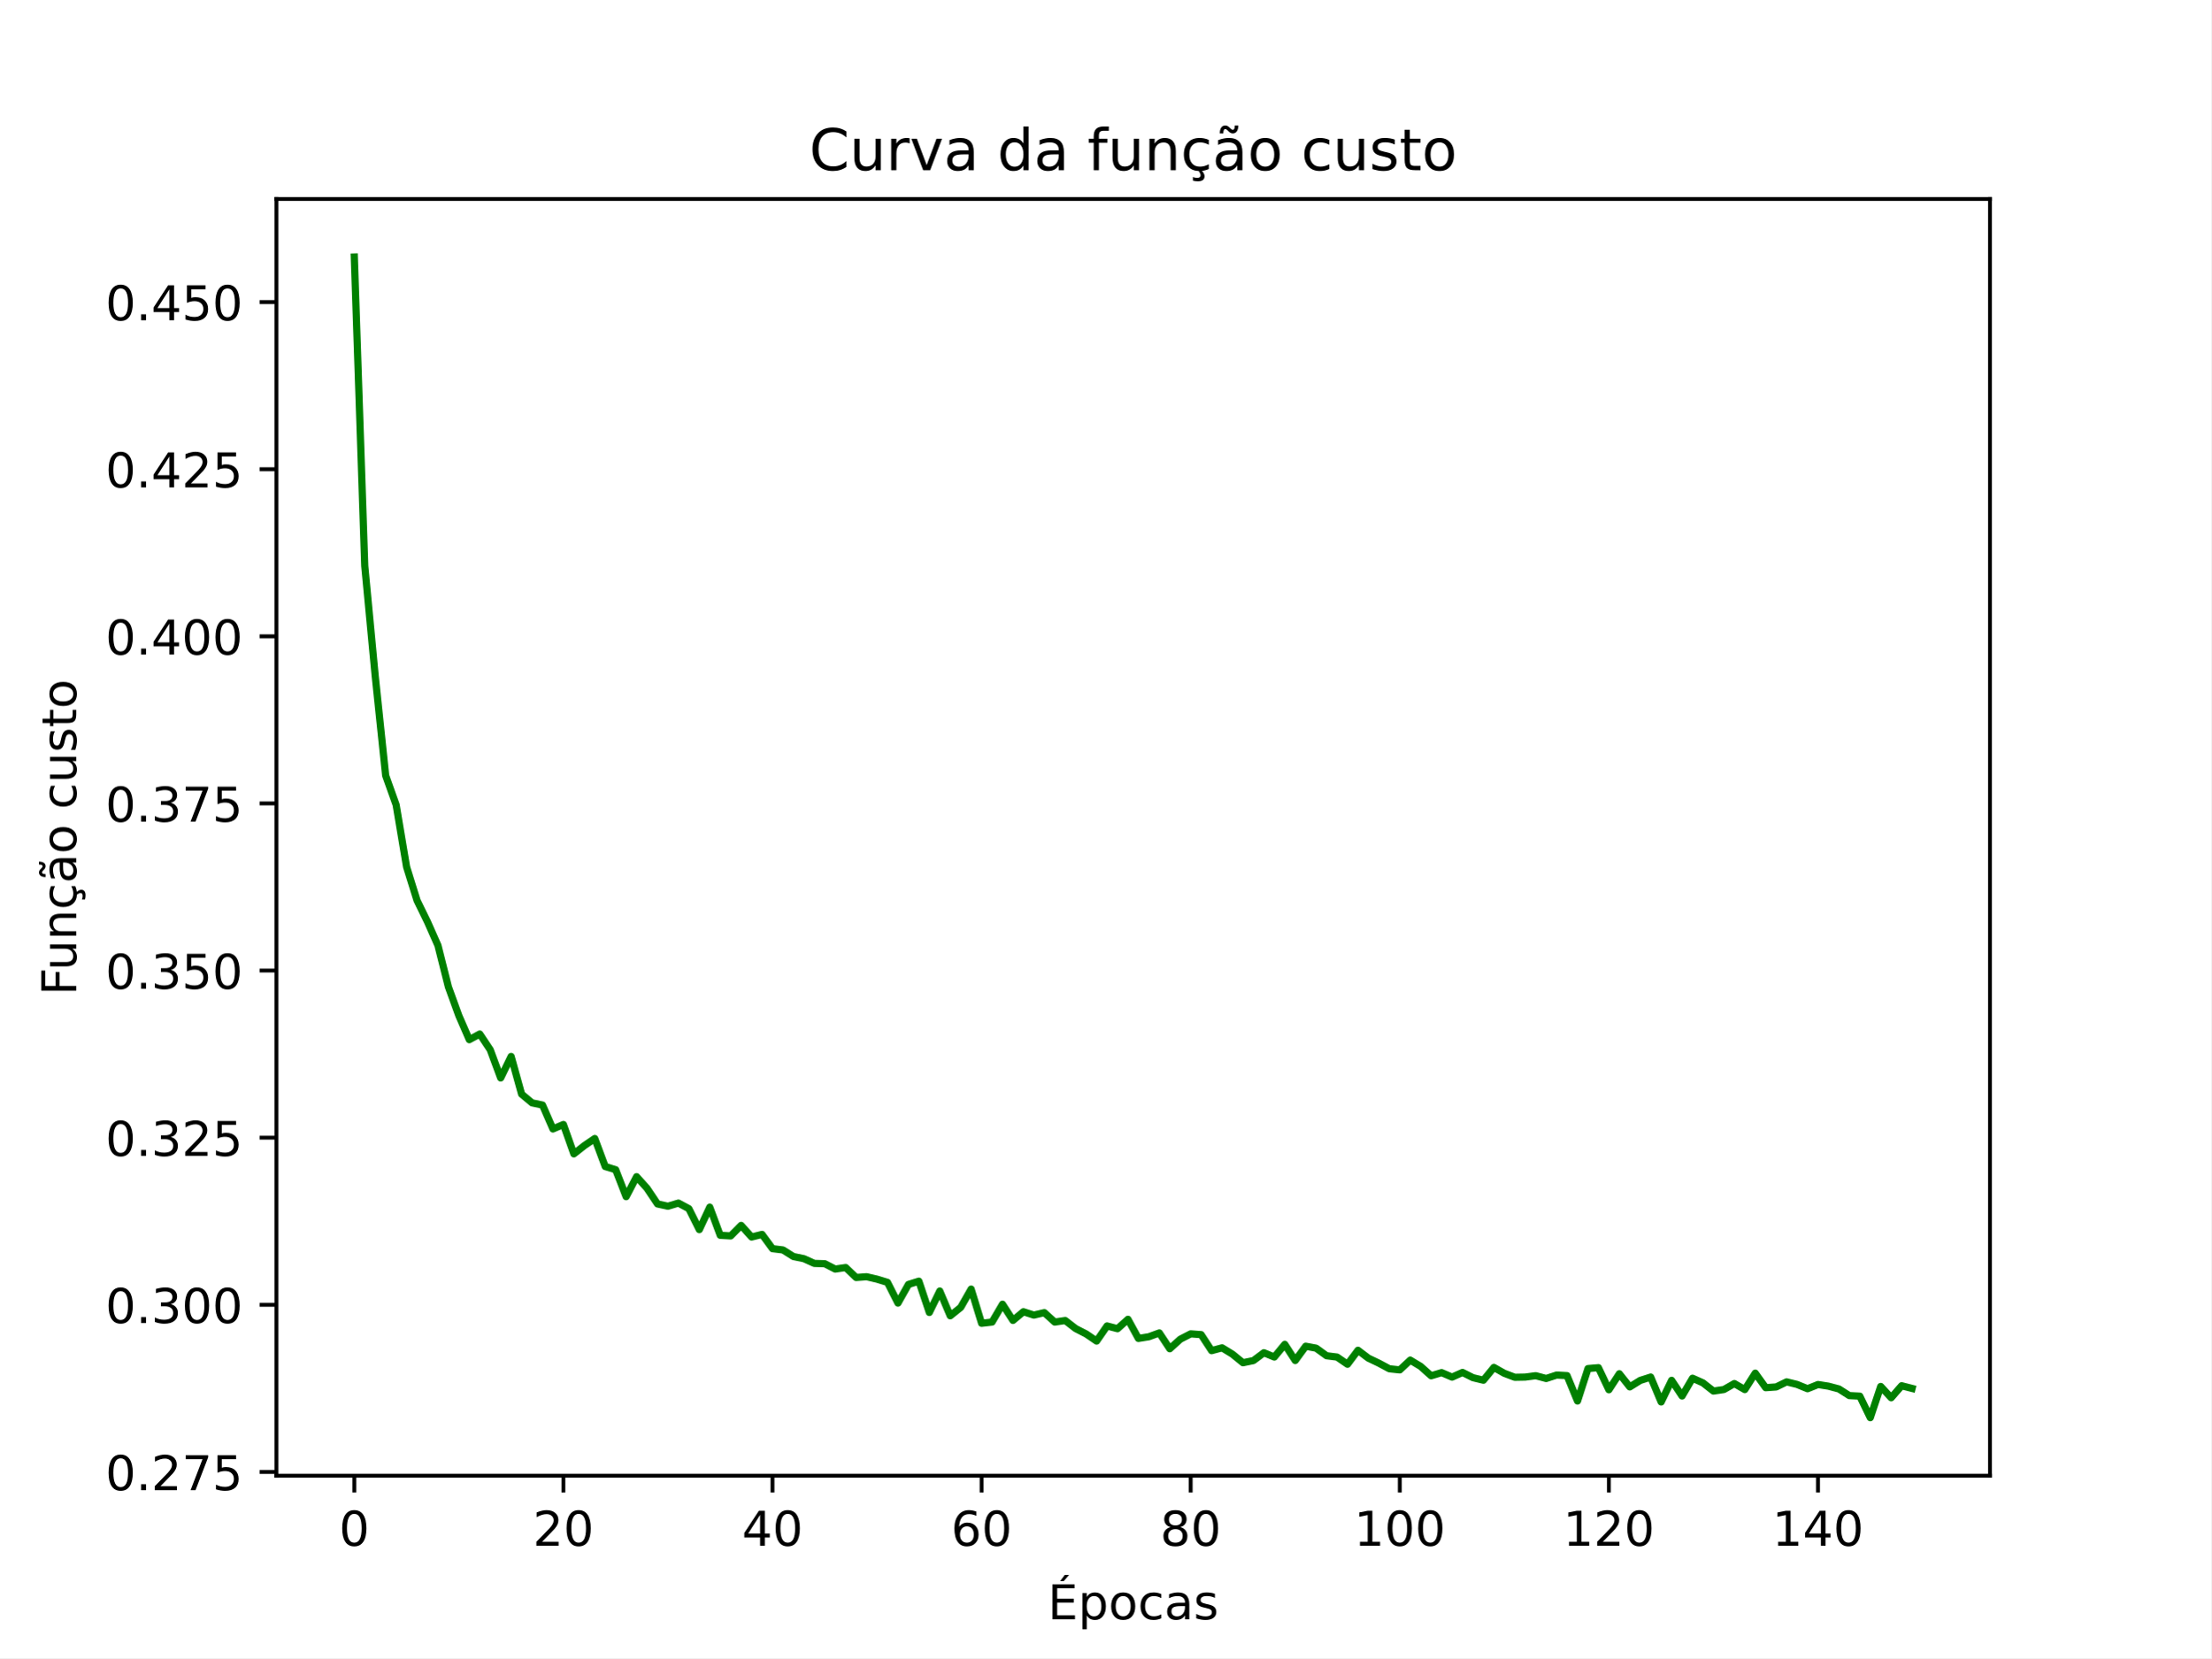
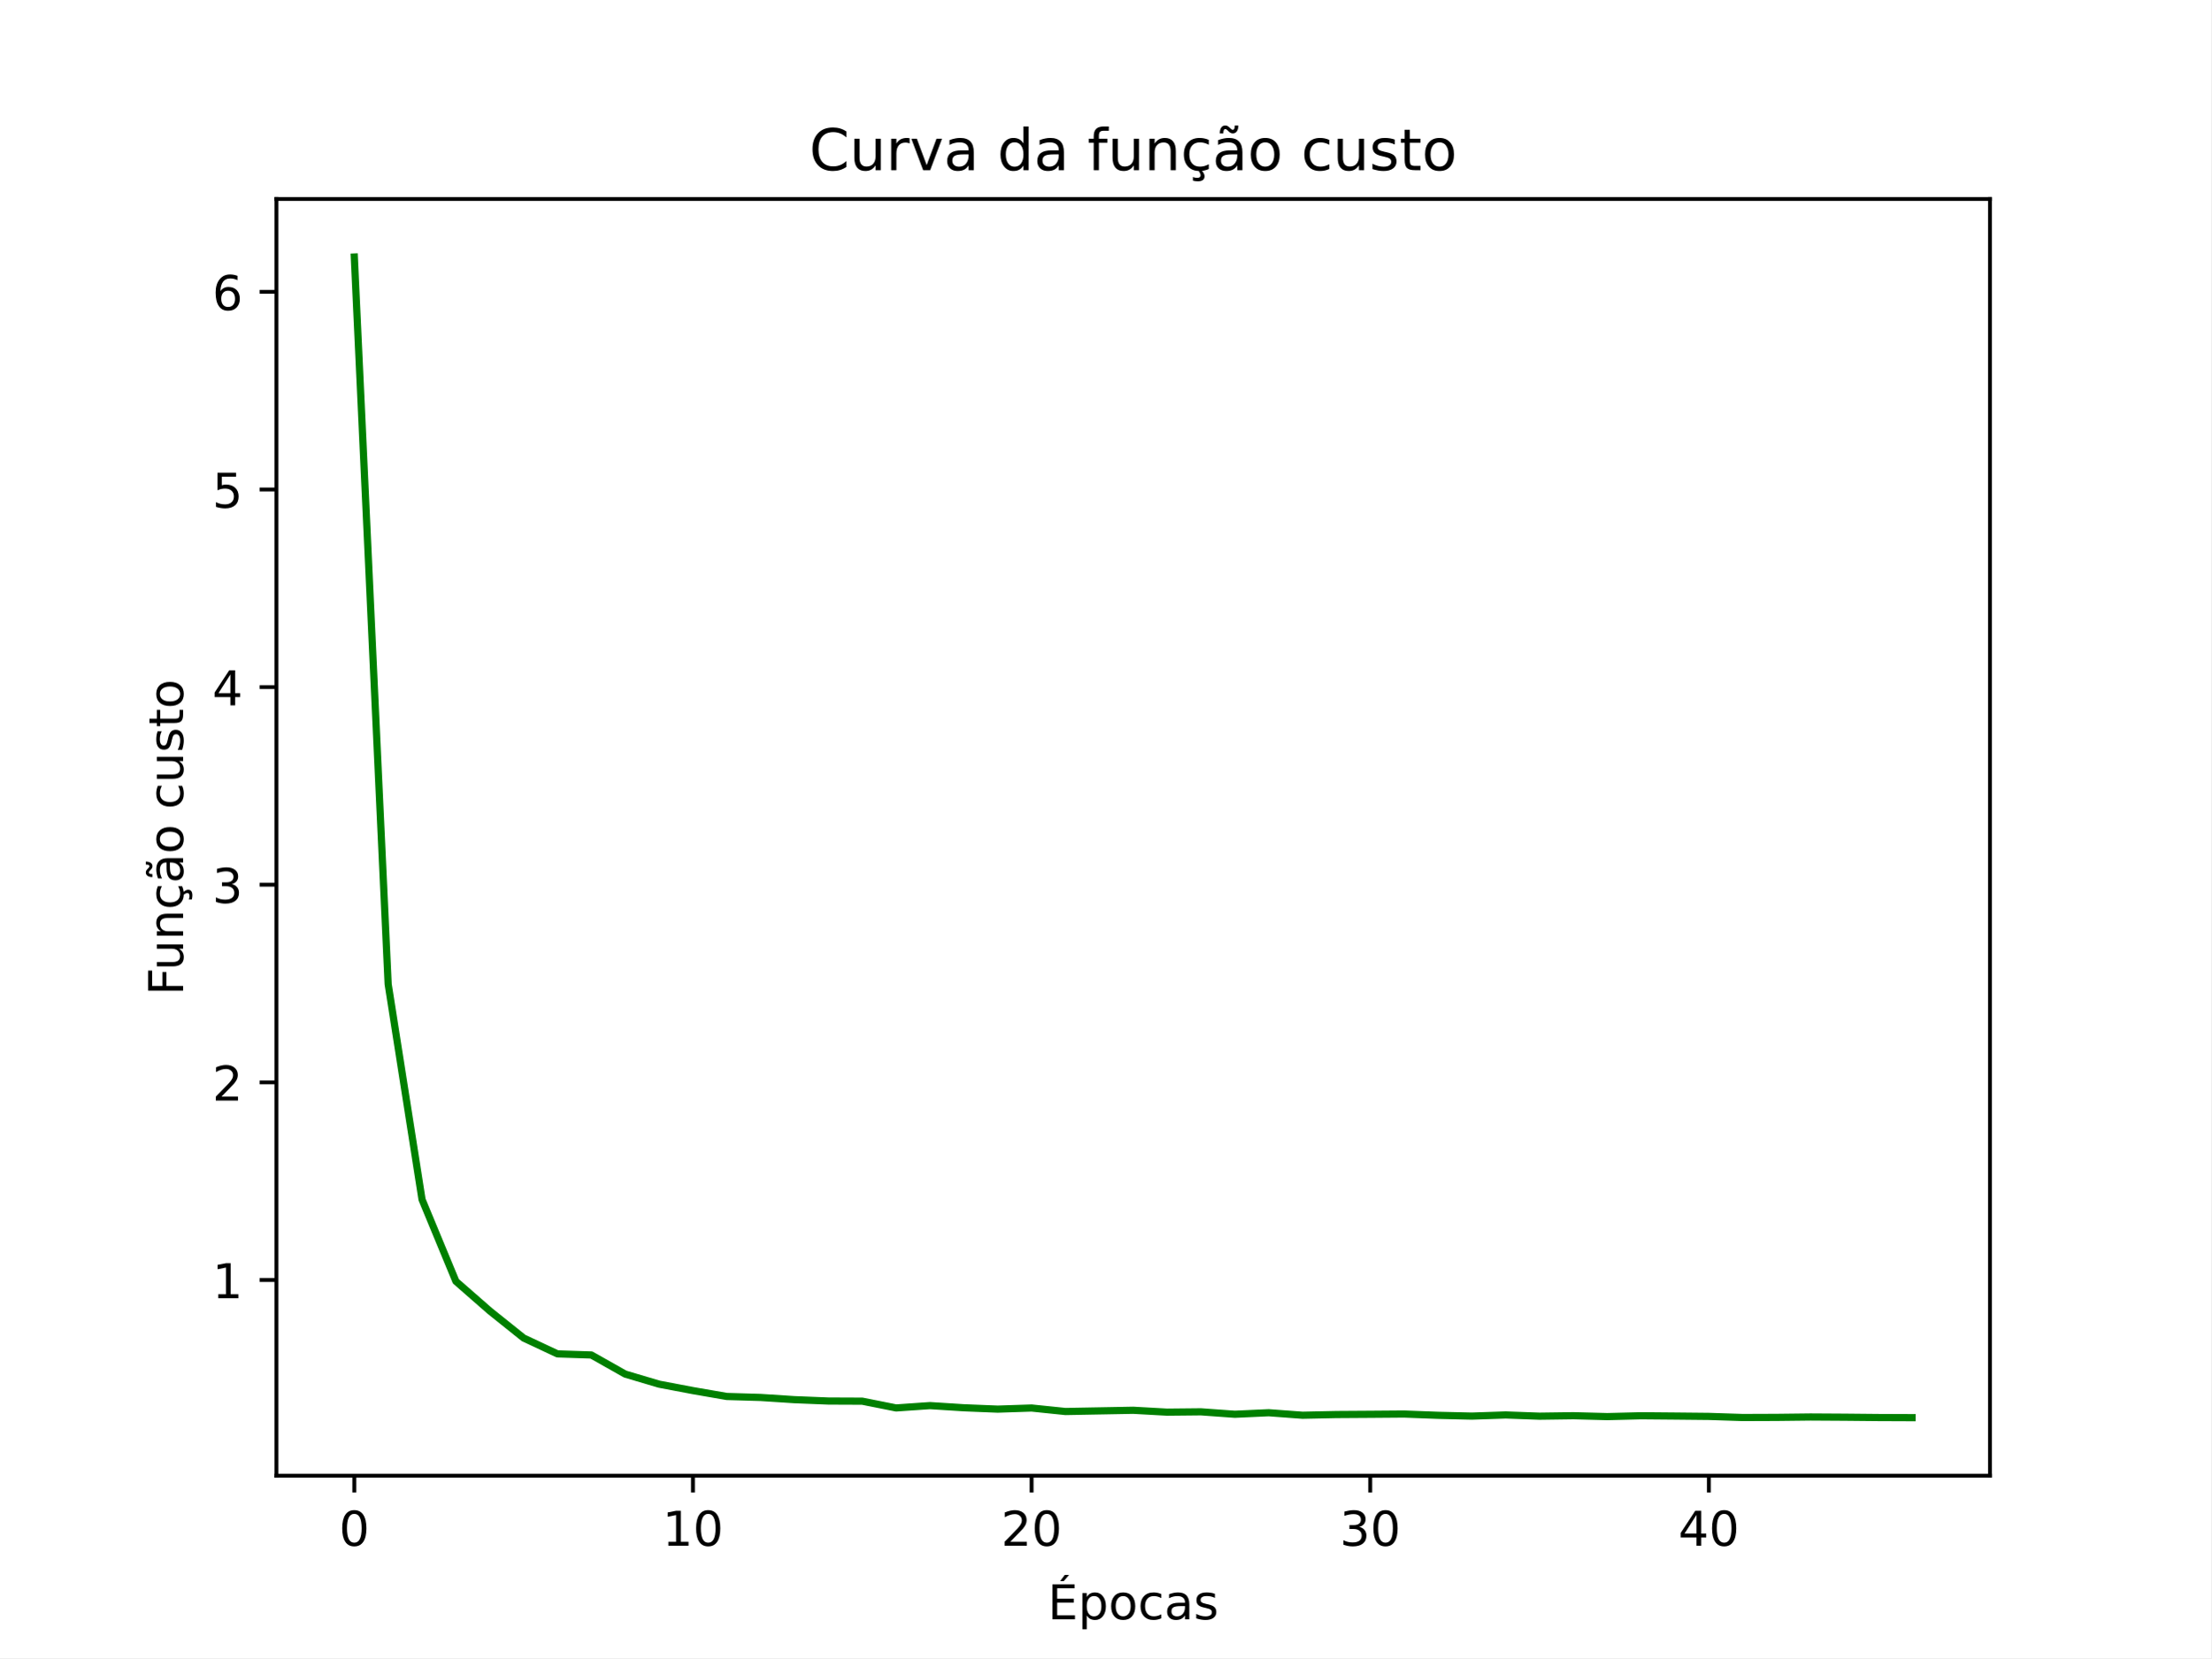
<svg xmlns="http://www.w3.org/2000/svg" xmlns:xlink="http://www.w3.org/1999/xlink" width="460.8pt" height="345.6pt" viewBox="0 0 460.8 345.6" version="1.1">
  <defs>
    <style type="text/css">*{stroke-linejoin: round; stroke-linecap: butt}</style>
  </defs>
  <g id="figure_1">
    <g id="patch_1">
      <path d="M 0 345.6  L 460.8 345.6  L 460.8 0  L 0 0  z " style="fill: #ffffff" />
    </g>
    <g id="axes_1">
      <g id="patch_2">
        <path d="M 57.6 307.584  L 414.72 307.584  L 414.72 41.472  L 57.6 41.472  z " style="fill: #ffffff" />
      </g>
      <g id="matplotlib.axis_1">
        <g id="xtick_1">
          <g id="line2d_1">
            <defs>
-               <path id="m9829b2fbcc" d="M 0 0  L 0 3.5  " style="stroke: #000000; stroke-width: 0.8" />
-             </defs>
-             <g>
-               <use xlink:href="#m9829b2fbcc" x="73.833" y="307.584" style="stroke: #000000; stroke-width: 0.8" />
+               <path id="m7cae62b553" d="M 0 0  L 0 3.5  " style="stroke: #000000; stroke-width: 0.8" />
+             </defs>
+             <g>
+               <use xlink:href="#m7cae62b553" x="73.833" y="307.584" style="stroke: #000000; stroke-width: 0.8" />
            </g>
          </g>
          <g id="text_1">
            <g transform="translate(70.65148 322.1824) scale(0.1 -0.1)">
              <defs>
                <path id="DejaVuSans-30" d="M 2034 4250  Q 1547 4250 1301 3770  Q 1056 3291 1056 2328  Q 1056 1369 1301 889  Q 1547 409 2034 409  Q 2525 409 2770 889  Q 3016 1369 3016 2328  Q 3016 3291 2770 3770  Q 2525 4250 2034 4250  z M 2034 4750  Q 2819 4750 3233 4129  Q 3647 3509 3647 2328  Q 3647 1150 3233 529  Q 2819 -91 2034 -91  Q 1250 -91 836 529  Q 422 1150 422 2328  Q 422 3509 836 4129  Q 1250 4750 2034 4750  z " transform="scale(0.015625)" />
              </defs>
              <use xlink:href="#DejaVuSans-30" />
            </g>
          </g>
        </g>
        <g id="xtick_2">
          <g id="line2d_2">
            <g>
-               <use xlink:href="#m9829b2fbcc" x="117.411" y="307.584" style="stroke: #000000; stroke-width: 0.8" />
+               <use xlink:href="#m7cae62b553" x="144.41" y="307.584" style="stroke: #000000; stroke-width: 0.8" />
            </g>
          </g>
          <g id="text_2">
-             <g transform="translate(111.048 322.1824) scale(0.1 -0.1)">
-               <defs>
-                 <path id="DejaVuSans-32" d="M 1228 531  L 3431 531  L 3431 0  L 469 0  L 469 531  Q 828 903 1448 1529  Q 2069 2156 2228 2338  Q 2531 2678 2651 2914  Q 2772 3150 2772 3378  Q 2772 3750 2511 3984  Q 2250 4219 1831 4219  Q 1534 4219 1204 4116  Q 875 4013 500 3803  L 500 4441  Q 881 4594 1212 4672  Q 1544 4750 1819 4750  Q 2544 4750 2975 4387  Q 3406 4025 3406 3419  Q 3406 3131 3298 2873  Q 3191 2616 2906 2266  Q 2828 2175 2409 1742  Q 1991 1309 1228 531  z " transform="scale(0.015625)" />
-               </defs>
-               <use xlink:href="#DejaVuSans-32" />
+             <g transform="translate(138.0473 322.1824) scale(0.1 -0.1)">
+               <defs>
+                 <path id="DejaVuSans-31" d="M 794 531  L 1825 531  L 1825 4091  L 703 3866  L 703 4441  L 1819 4666  L 2450 4666  L 2450 531  L 3481 531  L 3481 0  L 794 0  L 794 531  z " transform="scale(0.015625)" />
+               </defs>
+               <use xlink:href="#DejaVuSans-31" />
              <use xlink:href="#DejaVuSans-30" x="63.623" />
            </g>
          </g>
        </g>
        <g id="xtick_3">
          <g id="line2d_3">
            <g>
-               <use xlink:href="#m9829b2fbcc" x="160.988" y="307.584" style="stroke: #000000; stroke-width: 0.8" />
+               <use xlink:href="#m7cae62b553" x="214.987" y="307.584" style="stroke: #000000; stroke-width: 0.8" />
            </g>
          </g>
          <g id="text_3">
-             <g transform="translate(154.6258 322.1824) scale(0.1 -0.1)">
-               <defs>
-                 <path id="DejaVuSans-34" d="M 2419 4116  L 825 1625  L 2419 1625  L 2419 4116  z M 2253 4666  L 3047 4666  L 3047 1625  L 3713 1625  L 3713 1100  L 3047 1100  L 3047 0  L 2419 0  L 2419 1100  L 313 1100  L 313 1709  L 2253 4666  z " transform="scale(0.015625)" />
-               </defs>
-               <use xlink:href="#DejaVuSans-34" />
+             <g transform="translate(208.6244 322.1824) scale(0.1 -0.1)">
+               <defs>
+                 <path id="DejaVuSans-32" d="M 1228 531  L 3431 531  L 3431 0  L 469 0  L 469 531  Q 828 903 1448 1529  Q 2069 2156 2228 2338  Q 2531 2678 2651 2914  Q 2772 3150 2772 3378  Q 2772 3750 2511 3984  Q 2250 4219 1831 4219  Q 1534 4219 1204 4116  Q 875 4013 500 3803  L 500 4441  Q 881 4594 1212 4672  Q 1544 4750 1819 4750  Q 2544 4750 2975 4387  Q 3406 4025 3406 3419  Q 3406 3131 3298 2873  Q 3191 2616 2906 2266  Q 2828 2175 2409 1742  Q 1991 1309 1228 531  z " transform="scale(0.015625)" />
+               </defs>
+               <use xlink:href="#DejaVuSans-32" />
              <use xlink:href="#DejaVuSans-30" x="63.623" />
            </g>
          </g>
        </g>
        <g id="xtick_4">
          <g id="line2d_4">
            <g>
-               <use xlink:href="#m9829b2fbcc" x="204.566" y="307.584" style="stroke: #000000; stroke-width: 0.8" />
+               <use xlink:href="#m7cae62b553" x="285.564" y="307.584" style="stroke: #000000; stroke-width: 0.8" />
            </g>
          </g>
          <g id="text_4">
-             <g transform="translate(198.2036 322.1824) scale(0.1 -0.1)">
-               <defs>
-                 <path id="DejaVuSans-36" d="M 2113 2584  Q 1688 2584 1439 2293  Q 1191 2003 1191 1497  Q 1191 994 1439 701  Q 1688 409 2113 409  Q 2538 409 2786 701  Q 3034 994 3034 1497  Q 3034 2003 2786 2293  Q 2538 2584 2113 2584  z M 3366 4563  L 3366 3988  Q 3128 4100 2886 4159  Q 2644 4219 2406 4219  Q 1781 4219 1451 3797  Q 1122 3375 1075 2522  Q 1259 2794 1537 2939  Q 1816 3084 2150 3084  Q 2853 3084 3261 2657  Q 3669 2231 3669 1497  Q 3669 778 3244 343  Q 2819 -91 2113 -91  Q 1303 -91 875 529  Q 447 1150 447 2328  Q 447 3434 972 4092  Q 1497 4750 2381 4750  Q 2619 4750 2861 4703  Q 3103 4656 3366 4563  z " transform="scale(0.015625)" />
-               </defs>
-               <use xlink:href="#DejaVuSans-36" />
+             <g transform="translate(279.2015 322.1824) scale(0.1 -0.1)">
+               <defs>
+                 <path id="DejaVuSans-33" d="M 2597 2516  Q 3050 2419 3304 2112  Q 3559 1806 3559 1356  Q 3559 666 3084 287  Q 2609 -91 1734 -91  Q 1441 -91 1130 -33  Q 819 25 488 141  L 488 750  Q 750 597 1062 519  Q 1375 441 1716 441  Q 2309 441 2620 675  Q 2931 909 2931 1356  Q 2931 1769 2642 2001  Q 2353 2234 1838 2234  L 1294 2234  L 1294 2753  L 1863 2753  Q 2328 2753 2575 2939  Q 2822 3125 2822 3475  Q 2822 3834 2567 4026  Q 2313 4219 1838 4219  Q 1578 4219 1281 4162  Q 984 4106 628 3988  L 628 4550  Q 988 4650 1302 4700  Q 1616 4750 1894 4750  Q 2613 4750 3031 4423  Q 3450 4097 3450 3541  Q 3450 3153 3228 2886  Q 3006 2619 2597 2516  z " transform="scale(0.015625)" />
+               </defs>
+               <use xlink:href="#DejaVuSans-33" />
              <use xlink:href="#DejaVuSans-30" x="63.623" />
            </g>
          </g>
        </g>
        <g id="xtick_5">
          <g id="line2d_5">
            <g>
-               <use xlink:href="#m9829b2fbcc" x="248.144" y="307.584" style="stroke: #000000; stroke-width: 0.8" />
+               <use xlink:href="#m7cae62b553" x="356.141" y="307.584" style="stroke: #000000; stroke-width: 0.8" />
            </g>
          </g>
          <g id="text_5">
-             <g transform="translate(241.7814 322.1824) scale(0.1 -0.1)">
-               <defs>
-                 <path id="DejaVuSans-38" d="M 2034 2216  Q 1584 2216 1326 1975  Q 1069 1734 1069 1313  Q 1069 891 1326 650  Q 1584 409 2034 409  Q 2484 409 2743 651  Q 3003 894 3003 1313  Q 3003 1734 2745 1975  Q 2488 2216 2034 2216  z M 1403 2484  Q 997 2584 770 2862  Q 544 3141 544 3541  Q 544 4100 942 4425  Q 1341 4750 2034 4750  Q 2731 4750 3128 4425  Q 3525 4100 3525 3541  Q 3525 3141 3298 2862  Q 3072 2584 2669 2484  Q 3125 2378 3379 2068  Q 3634 1759 3634 1313  Q 3634 634 3220 271  Q 2806 -91 2034 -91  Q 1263 -91 848 271  Q 434 634 434 1313  Q 434 1759 690 2068  Q 947 2378 1403 2484  z M 1172 3481  Q 1172 3119 1398 2916  Q 1625 2713 2034 2713  Q 2441 2713 2670 2916  Q 2900 3119 2900 3481  Q 2900 3844 2670 4047  Q 2441 4250 2034 4250  Q 1625 4250 1398 4047  Q 1172 3844 1172 3481  z " transform="scale(0.015625)" />
-               </defs>
-               <use xlink:href="#DejaVuSans-38" />
-               <use xlink:href="#DejaVuSans-30" x="63.623" />
-             </g>
-           </g>
-         </g>
-         <g id="xtick_6">
-           <g id="line2d_6">
-             <g>
-               <use xlink:href="#m9829b2fbcc" x="291.722" y="307.584" style="stroke: #000000; stroke-width: 0.8" />
-             </g>
-           </g>
-           <g id="text_6">
-             <g transform="translate(282.1779 322.1824) scale(0.1 -0.1)">
-               <defs>
-                 <path id="DejaVuSans-31" d="M 794 531  L 1825 531  L 1825 4091  L 703 3866  L 703 4441  L 1819 4666  L 2450 4666  L 2450 531  L 3481 531  L 3481 0  L 794 0  L 794 531  z " transform="scale(0.015625)" />
-               </defs>
-               <use xlink:href="#DejaVuSans-31" />
-               <use xlink:href="#DejaVuSans-30" x="63.623" />
-               <use xlink:href="#DejaVuSans-30" x="127.246" />
-             </g>
-           </g>
-         </g>
-         <g id="xtick_7">
-           <g id="line2d_7">
-             <g>
-               <use xlink:href="#m9829b2fbcc" x="335.299" y="307.584" style="stroke: #000000; stroke-width: 0.8" />
-             </g>
-           </g>
-           <g id="text_7">
-             <g transform="translate(325.7557 322.1824) scale(0.1 -0.1)">
-               <use xlink:href="#DejaVuSans-31" />
-               <use xlink:href="#DejaVuSans-32" x="63.623" />
-               <use xlink:href="#DejaVuSans-30" x="127.246" />
-             </g>
-           </g>
-         </g>
-         <g id="xtick_8">
-           <g id="line2d_8">
-             <g>
-               <use xlink:href="#m9829b2fbcc" x="378.877" y="307.584" style="stroke: #000000; stroke-width: 0.8" />
-             </g>
-           </g>
-           <g id="text_8">
-             <g transform="translate(369.3335 322.1824) scale(0.1 -0.1)">
-               <use xlink:href="#DejaVuSans-31" />
-               <use xlink:href="#DejaVuSans-34" x="63.623" />
-               <use xlink:href="#DejaVuSans-30" x="127.246" />
-             </g>
-           </g>
-         </g>
-         <g id="text_9">
+             <g transform="translate(349.7785 322.1824) scale(0.1 -0.1)">
+               <defs>
+                 <path id="DejaVuSans-34" d="M 2419 4116  L 825 1625  L 2419 1625  L 2419 4116  z M 2253 4666  L 3047 4666  L 3047 1625  L 3713 1625  L 3713 1100  L 3047 1100  L 3047 0  L 2419 0  L 2419 1100  L 313 1100  L 313 1709  L 2253 4666  z " transform="scale(0.015625)" />
+               </defs>
+               <use xlink:href="#DejaVuSans-34" />
+               <use xlink:href="#DejaVuSans-30" x="63.623" />
+             </g>
+           </g>
+         </g>
+         <g id="text_6">
          <g transform="translate(218.3491 337.5137) scale(0.1 -0.1)">
            <defs>
              <path id="DejaVuSans-c9" d="M 628 4666  L 3578 4666  L 3578 4134  L 1259 4134  L 1259 2753  L 3481 2753  L 3481 2222  L 1259 2222  L 1259 531  L 3634 531  L 3634 0  L 628 0  L 628 4666  z M 2268 5921  L 2846 5921  L 2134 5096  L 1655 5096  L 2268 5921  z " transform="scale(0.015625)" />
              <path id="DejaVuSans-70" d="M 1159 525  L 1159 -1331  L 581 -1331  L 581 3500  L 1159 3500  L 1159 2969  Q 1341 3281 1617 3432  Q 1894 3584 2278 3584  Q 2916 3584 3314 3078  Q 3713 2572 3713 1747  Q 3713 922 3314 415  Q 2916 -91 2278 -91  Q 1894 -91 1617 61  Q 1341 213 1159 525  z M 3116 1747  Q 3116 2381 2855 2742  Q 2594 3103 2138 3103  Q 1681 3103 1420 2742  Q 1159 2381 1159 1747  Q 1159 1113 1420 752  Q 1681 391 2138 391  Q 2594 391 2855 752  Q 3116 1113 3116 1747  z " transform="scale(0.015625)" />
              <path id="DejaVuSans-6f" d="M 1959 3097  Q 1497 3097 1228 2736  Q 959 2375 959 1747  Q 959 1119 1226 758  Q 1494 397 1959 397  Q 2419 397 2687 759  Q 2956 1122 2956 1747  Q 2956 2369 2687 2733  Q 2419 3097 1959 3097  z M 1959 3584  Q 2709 3584 3137 3096  Q 3566 2609 3566 1747  Q 3566 888 3137 398  Q 2709 -91 1959 -91  Q 1206 -91 779 398  Q 353 888 353 1747  Q 353 2609 779 3096  Q 1206 3584 1959 3584  z " transform="scale(0.015625)" />
              <path id="DejaVuSans-63" d="M 3122 3366  L 3122 2828  Q 2878 2963 2633 3030  Q 2388 3097 2138 3097  Q 1578 3097 1268 2742  Q 959 2388 959 1747  Q 959 1106 1268 751  Q 1578 397 2138 397  Q 2388 397 2633 464  Q 2878 531 3122 666  L 3122 134  Q 2881 22 2623 -34  Q 2366 -91 2075 -91  Q 1284 -91 818 406  Q 353 903 353 1747  Q 353 2603 823 3093  Q 1294 3584 2113 3584  Q 2378 3584 2631 3529  Q 2884 3475 3122 3366  z " transform="scale(0.015625)" />
              <path id="DejaVuSans-61" d="M 2194 1759  Q 1497 1759 1228 1600  Q 959 1441 959 1056  Q 959 750 1161 570  Q 1363 391 1709 391  Q 2188 391 2477 730  Q 2766 1069 2766 1631  L 2766 1759  L 2194 1759  z M 3341 1997  L 3341 0  L 2766 0  L 2766 531  Q 2569 213 2275 61  Q 1981 -91 1556 -91  Q 1019 -91 701 211  Q 384 513 384 1019  Q 384 1609 779 1909  Q 1175 2209 1959 2209  L 2766 2209  L 2766 2266  Q 2766 2663 2505 2880  Q 2244 3097 1772 3097  Q 1472 3097 1187 3025  Q 903 2953 641 2809  L 641 3341  Q 956 3463 1253 3523  Q 1550 3584 1831 3584  Q 2591 3584 2966 3190  Q 3341 2797 3341 1997  z " transform="scale(0.015625)" />
              <path id="DejaVuSans-73" d="M 2834 3397  L 2834 2853  Q 2591 2978 2328 3040  Q 2066 3103 1784 3103  Q 1356 3103 1142 2972  Q 928 2841 928 2578  Q 928 2378 1081 2264  Q 1234 2150 1697 2047  L 1894 2003  Q 2506 1872 2764 1633  Q 3022 1394 3022 966  Q 3022 478 2636 193  Q 2250 -91 1575 -91  Q 1294 -91 989 -36  Q 684 19 347 128  L 347 722  Q 666 556 975 473  Q 1284 391 1588 391  Q 1994 391 2212 530  Q 2431 669 2431 922  Q 2431 1156 2273 1281  Q 2116 1406 1581 1522  L 1381 1569  Q 847 1681 609 1914  Q 372 2147 372 2553  Q 372 3047 722 3315  Q 1072 3584 1716 3584  Q 2034 3584 2315 3537  Q 2597 3491 2834 3397  z " transform="scale(0.015625)" />
            </defs>
            <use xlink:href="#DejaVuSans-c9" />
            <use xlink:href="#DejaVuSans-70" x="63.184" />
            <use xlink:href="#DejaVuSans-6f" x="126.66" />
            <use xlink:href="#DejaVuSans-63" x="187.842" />
            <use xlink:href="#DejaVuSans-61" x="242.822" />
            <use xlink:href="#DejaVuSans-73" x="304.102" />
          </g>
        </g>
      </g>
      <g id="matplotlib.axis_2">
        <g id="ytick_1">
+           <g id="line2d_6">
+             <defs>
+               <path id="m9c6d14bdb5" d="M 0 0  L -3.5 0  " style="stroke: #000000; stroke-width: 0.8" />
+             </defs>
+             <g>
+               <use xlink:href="#m9c6d14bdb5" x="57.6" y="266.792" style="stroke: #000000; stroke-width: 0.8" />
+             </g>
+           </g>
+           <g id="text_7">
+             <g transform="translate(44.2375 270.5913) scale(0.1 -0.1)">
+               <use xlink:href="#DejaVuSans-31" />
+             </g>
+           </g>
+         </g>
+         <g id="ytick_2">
+           <g id="line2d_7">
+             <g>
+               <use xlink:href="#m9c6d14bdb5" x="57.6" y="225.598" style="stroke: #000000; stroke-width: 0.8" />
+             </g>
+           </g>
+           <g id="text_8">
+             <g transform="translate(44.2375 229.3974) scale(0.1 -0.1)">
+               <use xlink:href="#DejaVuSans-32" />
+             </g>
+           </g>
+         </g>
+         <g id="ytick_3">
+           <g id="line2d_8">
+             <g>
+               <use xlink:href="#m9c6d14bdb5" x="57.6" y="184.404" style="stroke: #000000; stroke-width: 0.8" />
+             </g>
+           </g>
+           <g id="text_9">
+             <g transform="translate(44.2375 188.2034) scale(0.1 -0.1)">
+               <use xlink:href="#DejaVuSans-33" />
+             </g>
+           </g>
+         </g>
+         <g id="ytick_4">
          <g id="line2d_9">
-             <defs>
-               <path id="m820559a24d" d="M 0 0  L -3.5 0  " style="stroke: #000000; stroke-width: 0.8" />
-             </defs>
-             <g>
-               <use xlink:href="#m820559a24d" x="57.6" y="306.804" style="stroke: #000000; stroke-width: 0.8" />
+             <g>
+               <use xlink:href="#m9c6d14bdb5" x="57.6" y="143.21" style="stroke: #000000; stroke-width: 0.8" />
            </g>
          </g>
          <g id="text_10">
-             <g transform="translate(21.97188 310.6033) scale(0.1 -0.1)">
-               <defs>
-                 <path id="DejaVuSans-2e" d="M 684 794  L 1344 794  L 1344 0  L 684 0  L 684 794  z " transform="scale(0.015625)" />
-                 <path id="DejaVuSans-37" d="M 525 4666  L 3525 4666  L 3525 4397  L 1831 0  L 1172 0  L 2766 4134  L 525 4134  L 525 4666  z " transform="scale(0.015625)" />
+             <g transform="translate(44.2375 147.0095) scale(0.1 -0.1)">
+               <use xlink:href="#DejaVuSans-34" />
+             </g>
+           </g>
+         </g>
+         <g id="ytick_5">
+           <g id="line2d_10">
+             <g>
+               <use xlink:href="#m9c6d14bdb5" x="57.6" y="102.016" style="stroke: #000000; stroke-width: 0.8" />
+             </g>
+           </g>
+           <g id="text_11">
+             <g transform="translate(44.2375 105.8155) scale(0.1 -0.1)">
+               <defs>
                <path id="DejaVuSans-35" d="M 691 4666  L 3169 4666  L 3169 4134  L 1269 4134  L 1269 2991  Q 1406 3038 1543 3061  Q 1681 3084 1819 3084  Q 2600 3084 3056 2656  Q 3513 2228 3513 1497  Q 3513 744 3044 326  Q 2575 -91 1722 -91  Q 1428 -91 1123 -41  Q 819 9 494 109  L 494 744  Q 775 591 1075 516  Q 1375 441 1709 441  Q 2250 441 2565 725  Q 2881 1009 2881 1497  Q 2881 1984 2565 2268  Q 2250 2553 1709 2553  Q 1456 2553 1204 2497  Q 953 2441 691 2322  L 691 4666  z " transform="scale(0.015625)" />
              </defs>
-               <use xlink:href="#DejaVuSans-30" />
-               <use xlink:href="#DejaVuSans-2e" x="63.623" />
-               <use xlink:href="#DejaVuSans-32" x="95.41" />
-               <use xlink:href="#DejaVuSans-37" x="159.033" />
-               <use xlink:href="#DejaVuSans-35" x="222.656" />
-             </g>
-           </g>
-         </g>
-         <g id="ytick_2">
-           <g id="line2d_10">
-             <g>
-               <use xlink:href="#m820559a24d" x="57.6" y="271.968" style="stroke: #000000; stroke-width: 0.8" />
-             </g>
-           </g>
-           <g id="text_11">
-             <g transform="translate(21.97188 275.7674) scale(0.1 -0.1)">
-               <defs>
-                 <path id="DejaVuSans-33" d="M 2597 2516  Q 3050 2419 3304 2112  Q 3559 1806 3559 1356  Q 3559 666 3084 287  Q 2609 -91 1734 -91  Q 1441 -91 1130 -33  Q 819 25 488 141  L 488 750  Q 750 597 1062 519  Q 1375 441 1716 441  Q 2309 441 2620 675  Q 2931 909 2931 1356  Q 2931 1769 2642 2001  Q 2353 2234 1838 2234  L 1294 2234  L 1294 2753  L 1863 2753  Q 2328 2753 2575 2939  Q 2822 3125 2822 3475  Q 2822 3834 2567 4026  Q 2313 4219 1838 4219  Q 1578 4219 1281 4162  Q 984 4106 628 3988  L 628 4550  Q 988 4650 1302 4700  Q 1616 4750 1894 4750  Q 2613 4750 3031 4423  Q 3450 4097 3450 3541  Q 3450 3153 3228 2886  Q 3006 2619 2597 2516  z " transform="scale(0.015625)" />
-               </defs>
-               <use xlink:href="#DejaVuSans-30" />
-               <use xlink:href="#DejaVuSans-2e" x="63.623" />
-               <use xlink:href="#DejaVuSans-33" x="95.41" />
-               <use xlink:href="#DejaVuSans-30" x="159.033" />
-               <use xlink:href="#DejaVuSans-30" x="222.656" />
-             </g>
-           </g>
-         </g>
-         <g id="ytick_3">
+               <use xlink:href="#DejaVuSans-35" />
+             </g>
+           </g>
+         </g>
+         <g id="ytick_6">
          <g id="line2d_11">
            <g>
-               <use xlink:href="#m820559a24d" x="57.6" y="237.132" style="stroke: #000000; stroke-width: 0.8" />
+               <use xlink:href="#m9c6d14bdb5" x="57.6" y="60.822" style="stroke: #000000; stroke-width: 0.8" />
            </g>
          </g>
          <g id="text_12">
-             <g transform="translate(21.97188 240.9315) scale(0.1 -0.1)">
-               <use xlink:href="#DejaVuSans-30" />
-               <use xlink:href="#DejaVuSans-2e" x="63.623" />
-               <use xlink:href="#DejaVuSans-33" x="95.41" />
-               <use xlink:href="#DejaVuSans-32" x="159.033" />
-               <use xlink:href="#DejaVuSans-35" x="222.656" />
-             </g>
-           </g>
-         </g>
-         <g id="ytick_4">
-           <g id="line2d_12">
-             <g>
-               <use xlink:href="#m820559a24d" x="57.6" y="202.296" style="stroke: #000000; stroke-width: 0.8" />
-             </g>
-           </g>
-           <g id="text_13">
-             <g transform="translate(21.97188 206.0956) scale(0.1 -0.1)">
-               <use xlink:href="#DejaVuSans-30" />
-               <use xlink:href="#DejaVuSans-2e" x="63.623" />
-               <use xlink:href="#DejaVuSans-33" x="95.41" />
-               <use xlink:href="#DejaVuSans-35" x="159.033" />
-               <use xlink:href="#DejaVuSans-30" x="222.656" />
-             </g>
-           </g>
-         </g>
-         <g id="ytick_5">
-           <g id="line2d_13">
-             <g>
-               <use xlink:href="#m820559a24d" x="57.6" y="167.46" style="stroke: #000000; stroke-width: 0.8" />
-             </g>
-           </g>
-           <g id="text_14">
-             <g transform="translate(21.97188 171.2597) scale(0.1 -0.1)">
-               <use xlink:href="#DejaVuSans-30" />
-               <use xlink:href="#DejaVuSans-2e" x="63.623" />
-               <use xlink:href="#DejaVuSans-33" x="95.41" />
-               <use xlink:href="#DejaVuSans-37" x="159.033" />
-               <use xlink:href="#DejaVuSans-35" x="222.656" />
-             </g>
-           </g>
-         </g>
-         <g id="ytick_6">
-           <g id="line2d_14">
-             <g>
-               <use xlink:href="#m820559a24d" x="57.6" y="132.625" style="stroke: #000000; stroke-width: 0.8" />
-             </g>
-           </g>
-           <g id="text_15">
-             <g transform="translate(21.97188 136.4238) scale(0.1 -0.1)">
-               <use xlink:href="#DejaVuSans-30" />
-               <use xlink:href="#DejaVuSans-2e" x="63.623" />
-               <use xlink:href="#DejaVuSans-34" x="95.41" />
-               <use xlink:href="#DejaVuSans-30" x="159.033" />
-               <use xlink:href="#DejaVuSans-30" x="222.656" />
-             </g>
-           </g>
-         </g>
-         <g id="ytick_7">
-           <g id="line2d_15">
-             <g>
-               <use xlink:href="#m820559a24d" x="57.6" y="97.789" style="stroke: #000000; stroke-width: 0.8" />
-             </g>
-           </g>
-           <g id="text_16">
-             <g transform="translate(21.97188 101.5879) scale(0.1 -0.1)">
-               <use xlink:href="#DejaVuSans-30" />
-               <use xlink:href="#DejaVuSans-2e" x="63.623" />
-               <use xlink:href="#DejaVuSans-34" x="95.41" />
-               <use xlink:href="#DejaVuSans-32" x="159.033" />
-               <use xlink:href="#DejaVuSans-35" x="222.656" />
-             </g>
-           </g>
-         </g>
-         <g id="ytick_8">
-           <g id="line2d_16">
-             <g>
-               <use xlink:href="#m820559a24d" x="57.6" y="62.953" style="stroke: #000000; stroke-width: 0.8" />
-             </g>
-           </g>
-           <g id="text_17">
-             <g transform="translate(21.97188 66.75201) scale(0.1 -0.1)">
-               <use xlink:href="#DejaVuSans-30" />
-               <use xlink:href="#DejaVuSans-2e" x="63.623" />
-               <use xlink:href="#DejaVuSans-34" x="95.41" />
-               <use xlink:href="#DejaVuSans-35" x="159.033" />
-               <use xlink:href="#DejaVuSans-30" x="222.656" />
-             </g>
-           </g>
-         </g>
-         <g id="text_18">
-           <g transform="translate(15.89219 207.4702) rotate(-90) scale(0.1 -0.1)">
+             <g transform="translate(44.2375 64.6216) scale(0.1 -0.1)">
+               <defs>
+                 <path id="DejaVuSans-36" d="M 2113 2584  Q 1688 2584 1439 2293  Q 1191 2003 1191 1497  Q 1191 994 1439 701  Q 1688 409 2113 409  Q 2538 409 2786 701  Q 3034 994 3034 1497  Q 3034 2003 2786 2293  Q 2538 2584 2113 2584  z M 3366 4563  L 3366 3988  Q 3128 4100 2886 4159  Q 2644 4219 2406 4219  Q 1781 4219 1451 3797  Q 1122 3375 1075 2522  Q 1259 2794 1537 2939  Q 1816 3084 2150 3084  Q 2853 3084 3261 2657  Q 3669 2231 3669 1497  Q 3669 778 3244 343  Q 2819 -91 2113 -91  Q 1303 -91 875 529  Q 447 1150 447 2328  Q 447 3434 972 4092  Q 1497 4750 2381 4750  Q 2619 4750 2861 4703  Q 3103 4656 3366 4563  z " transform="scale(0.015625)" />
+               </defs>
+               <use xlink:href="#DejaVuSans-36" />
+             </g>
+           </g>
+         </g>
+         <g id="text_13">
+           <g transform="translate(38.15781 207.4702) rotate(-90) scale(0.1 -0.1)">
            <defs>
              <path id="DejaVuSans-46" d="M 628 4666  L 3309 4666  L 3309 4134  L 1259 4134  L 1259 2759  L 3109 2759  L 3109 2228  L 1259 2228  L 1259 0  L 628 0  L 628 4666  z " transform="scale(0.015625)" />
              <path id="DejaVuSans-75" d="M 544 1381  L 544 3500  L 1119 3500  L 1119 1403  Q 1119 906 1312 657  Q 1506 409 1894 409  Q 2359 409 2629 706  Q 2900 1003 2900 1516  L 2900 3500  L 3475 3500  L 3475 0  L 2900 0  L 2900 538  Q 2691 219 2414 64  Q 2138 -91 1772 -91  Q 1169 -91 856 284  Q 544 659 544 1381  z M 1991 3584  L 1991 3584  z " transform="scale(0.015625)" />
              <path id="DejaVuSans-6e" d="M 3513 2113  L 3513 0  L 2938 0  L 2938 2094  Q 2938 2591 2744 2837  Q 2550 3084 2163 3084  Q 1697 3084 1428 2787  Q 1159 2491 1159 1978  L 1159 0  L 581 0  L 581 3500  L 1159 3500  L 1159 2956  Q 1366 3272 1645 3428  Q 1925 3584 2291 3584  Q 2894 3584 3203 3211  Q 3513 2838 3513 2113  z " transform="scale(0.015625)" />
              <path id="DejaVuSans-e7" d="M 3122 3366  L 3122 2828  Q 2878 2963 2633 3030  Q 2388 3097 2138 3097  Q 1578 3097 1268 2742  Q 959 2388 959 1747  Q 959 1106 1268 751  Q 1578 397 2138 397  Q 2388 397 2633 464  Q 2878 531 3122 666  L 3122 134  Q 2881 22 2623 -34  Q 2366 -91 2075 -91  Q 1284 -91 818 406  Q 353 903 353 1747  Q 353 2603 823 3093  Q 1294 3584 2113 3584  Q 2378 3584 2631 3529  Q 2884 3475 3122 3366  z M 2311 0  Q 2482 -194 2566 -358  Q 2651 -522 2651 -672  Q 2651 -950 2463 -1092  Q 2276 -1234 1907 -1234  Q 1764 -1234 1628 -1215  Q 1492 -1197 1357 -1159  L 1357 -750  Q 1464 -803 1579 -826  Q 1695 -850 1842 -850  Q 2026 -850 2120 -775  Q 2214 -700 2214 -556  Q 2214 -463 2146 -327  Q 2079 -191 1939 0  L 2311 0  z " transform="scale(0.015625)" />
              <path id="DejaVuSans-e3" d="M 2194 1759  Q 1497 1759 1228 1600  Q 959 1441 959 1056  Q 959 750 1161 570  Q 1363 391 1709 391  Q 2188 391 2477 730  Q 2766 1069 2766 1631  L 2766 1759  L 2194 1759  z M 3341 1997  L 3341 0  L 2766 0  L 2766 531  Q 2569 213 2275 61  Q 1981 -91 1556 -91  Q 1019 -91 701 211  Q 384 513 384 1019  Q 384 1609 779 1909  Q 1175 2209 1959 2209  L 2766 2209  L 2766 2266  Q 2766 2663 2505 2880  Q 2244 3097 1772 3097  Q 1472 3097 1187 3025  Q 903 2953 641 2809  L 641 3341  Q 956 3463 1253 3523  Q 1550 3584 1831 3584  Q 2591 3584 2966 3190  Q 3341 2797 3341 1997  z M 1844 4281  L 1665 4453  Q 1597 4516 1545 4545  Q 1494 4575 1453 4575  Q 1334 4575 1278 4461  Q 1222 4347 1215 4091  L 825 4091  Q 831 4513 990 4742  Q 1150 4972 1434 4972  Q 1553 4972 1653 4928  Q 1753 4884 1869 4781  L 2047 4609  Q 2115 4547 2167 4517  Q 2219 4488 2259 4488  Q 2378 4488 2434 4602  Q 2490 4716 2497 4972  L 2887 4972  Q 2881 4550 2721 4320  Q 2562 4091 2278 4091  Q 2159 4091 2059 4134  Q 1959 4178 1844 4281  z " transform="scale(0.015625)" />
              <path id="DejaVuSans-20" transform="scale(0.015625)" />
              <path id="DejaVuSans-74" d="M 1172 4494  L 1172 3500  L 2356 3500  L 2356 3053  L 1172 3053  L 1172 1153  Q 1172 725 1289 603  Q 1406 481 1766 481  L 2356 481  L 2356 0  L 1766 0  Q 1100 0 847 248  Q 594 497 594 1153  L 594 3053  L 172 3053  L 172 3500  L 594 3500  L 594 4494  L 1172 4494  z " transform="scale(0.015625)" />
            </defs>
            <use xlink:href="#DejaVuSans-46" />
            <use xlink:href="#DejaVuSans-75" x="52.02" />
            <use xlink:href="#DejaVuSans-6e" x="115.398" />
            <use xlink:href="#DejaVuSans-e7" x="178.777" />
            <use xlink:href="#DejaVuSans-e3" x="233.758" />
            <use xlink:href="#DejaVuSans-6f" x="295.037" />
            <use xlink:href="#DejaVuSans-20" x="356.219" />
            <use xlink:href="#DejaVuSans-63" x="388.006" />
            <use xlink:href="#DejaVuSans-75" x="442.986" />
            <use xlink:href="#DejaVuSans-73" x="506.365" />
            <use xlink:href="#DejaVuSans-74" x="558.465" />
            <use xlink:href="#DejaVuSans-6f" x="597.674" />
          </g>
        </g>
      </g>
-       <g id="line2d_17">
-         <path d="M 73.833 53.568  L 76.012 117.966  L 78.191 140.935  L 80.369 161.657  L 82.548 167.752  L 84.727 180.691  L 86.906 187.682  L 89.085 192.144  L 91.264 197.065  L 93.443 205.702  L 95.622 211.705  L 97.801 216.703  L 99.979 215.523  L 102.158 218.806  L 104.337 224.683  L 106.516 220.196  L 108.695 228.047  L 110.874 229.868  L 113.053 230.327  L 115.232 235.314  L 117.411 234.379  L 119.589 240.507  L 121.768 238.79  L 123.947 237.304  L 126.126 243.146  L 128.305 243.808  L 130.484 249.427  L 132.663 245.259  L 134.842 247.686  L 137.021 250.941  L 139.199 251.418  L 141.378 250.763  L 143.557 251.928  L 145.736 256.296  L 147.915 251.614  L 150.094 257.476  L 152.273 257.607  L 154.452 255.413  L 156.631 257.839  L 158.809 257.294  L 160.988 260.263  L 163.167 260.532  L 165.346 261.901  L 167.525 262.353  L 169.704 263.333  L 171.883 263.399  L 174.062 264.522  L 176.241 264.196  L 178.419 266.275  L 180.598 266.113  L 182.777 266.62  L 184.956 267.288  L 187.135 271.605  L 189.314 267.725  L 191.493 267.044  L 193.672 273.564  L 195.851 269.096  L 198.029 274.26  L 200.208 272.509  L 202.387 268.689  L 204.566 275.818  L 206.745 275.566  L 208.924 271.844  L 211.103 275.22  L 213.282 273.409  L 215.461 274.114  L 217.639 273.597  L 219.818 275.569  L 221.997 275.24  L 224.176 276.925  L 226.355 278.039  L 228.534 279.525  L 230.713 276.371  L 232.892 276.948  L 235.071 274.985  L 237.249 278.979  L 239.428 278.625  L 241.607 277.825  L 243.786 281.123  L 245.965 279.143  L 248.144 278.02  L 250.323 278.182  L 252.502 281.522  L 254.681 280.931  L 256.859 282.263  L 259.038 284.041  L 261.217 283.589  L 263.396 281.955  L 265.575 282.85  L 267.754 280.208  L 269.933 283.581  L 272.112 280.596  L 274.291 281.003  L 276.469 282.582  L 278.648 282.858  L 280.827 284.353  L 283.006 281.444  L 285.185 283.093  L 287.364 284.129  L 289.543 285.301  L 291.722 285.533  L 293.901 283.496  L 296.079 284.809  L 298.258 286.761  L 300.437 286.1  L 302.616 287.04  L 304.795 286.064  L 306.974 287.155  L 309.153 287.682  L 311.332 285.018  L 313.511 286.247  L 315.689 287.073  L 317.868 287.034  L 320.047 286.74  L 322.226 287.324  L 324.405 286.609  L 326.584 286.727  L 328.763 292.021  L 330.942 285.259  L 333.121 285.071  L 335.299 289.673  L 337.478 286.336  L 339.657 289.075  L 341.836 287.725  L 344.015 287.024  L 346.194 292.215  L 348.373 287.708  L 350.552 290.973  L 352.731 287.265  L 354.909 288.242  L 357.088 289.948  L 359.267 289.626  L 361.446 288.377  L 363.625 289.638  L 365.804 286.213  L 367.983 289.238  L 370.162 289.085  L 372.341 288.029  L 374.519 288.565  L 376.698 289.457  L 378.877 288.579  L 381.056 288.924  L 383.235 289.507  L 385.414 290.892  L 387.593 291.005  L 389.772 295.488  L 391.951 288.983  L 394.129 291.338  L 396.308 288.834  L 398.487 289.4  L 398.487 289.4  " clip-path="url(#pb5a9fa231f)" style="fill: none; stroke: #008000; stroke-width: 1.5; stroke-linecap: square" />
+       <g id="line2d_12">
+         <path d="M 73.833 53.568  L 80.89 205.133  L 87.948 250.017  L 95.006 267.065  L 102.064 273.236  L 109.121 278.89  L 116.179 282.195  L 123.237 282.423  L 130.294 286.407  L 137.352 288.504  L 144.41 289.848  L 151.468 291.072  L 158.525 291.28  L 165.583 291.738  L 172.641 292.021  L 179.698 292.051  L 186.756 293.466  L 193.814 292.975  L 200.871 293.426  L 207.929 293.709  L 214.987 293.476  L 222.045 294.208  L 229.102 294.077  L 236.16 293.946  L 243.218 294.343  L 250.275 294.272  L 257.333 294.784  L 264.391 294.46  L 271.449 294.986  L 278.506 294.837  L 285.564 294.79  L 292.622 294.735  L 299.679 295  L 306.737 295.165  L 313.795 294.924  L 320.852 295.181  L 327.91 295.083  L 334.968 295.267  L 342.026 295.091  L 349.083 295.153  L 356.141 295.225  L 363.199 295.455  L 370.256 295.428  L 377.314 295.347  L 384.372 295.39  L 391.43 295.459  L 398.487 295.488  " clip-path="url(#p6a45041acf)" style="fill: none; stroke: #008000; stroke-width: 1.5; stroke-linecap: square" />
      </g>
      <g id="patch_3">
        <path d="M 57.6 307.584  L 57.6 41.472  " style="fill: none; stroke: #000000; stroke-width: 0.8; stroke-linejoin: miter; stroke-linecap: square" />
      </g>
      <g id="patch_4">
        <path d="M 414.72 307.584  L 414.72 41.472  " style="fill: none; stroke: #000000; stroke-width: 0.8; stroke-linejoin: miter; stroke-linecap: square" />
      </g>
      <g id="patch_5">
        <path d="M 57.6 307.584  L 414.72 307.584  " style="fill: none; stroke: #000000; stroke-width: 0.8; stroke-linejoin: miter; stroke-linecap: square" />
      </g>
      <g id="patch_6">
        <path d="M 57.6 41.472  L 414.72 41.472  " style="fill: none; stroke: #000000; stroke-width: 0.8; stroke-linejoin: miter; stroke-linecap: square" />
      </g>
-       <g id="text_19">
+       <g id="text_14">
        <g transform="translate(168.6516 35.472) scale(0.12 -0.12)">
          <defs>
            <path id="DejaVuSans-43" d="M 4122 4306  L 4122 3641  Q 3803 3938 3442 4084  Q 3081 4231 2675 4231  Q 1875 4231 1450 3742  Q 1025 3253 1025 2328  Q 1025 1406 1450 917  Q 1875 428 2675 428  Q 3081 428 3442 575  Q 3803 722 4122 1019  L 4122 359  Q 3791 134 3420 21  Q 3050 -91 2638 -91  Q 1578 -91 968 557  Q 359 1206 359 2328  Q 359 3453 968 4101  Q 1578 4750 2638 4750  Q 3056 4750 3426 4639  Q 3797 4528 4122 4306  z " transform="scale(0.015625)" />
            <path id="DejaVuSans-72" d="M 2631 2963  Q 2534 3019 2420 3045  Q 2306 3072 2169 3072  Q 1681 3072 1420 2755  Q 1159 2438 1159 1844  L 1159 0  L 581 0  L 581 3500  L 1159 3500  L 1159 2956  Q 1341 3275 1631 3429  Q 1922 3584 2338 3584  Q 2397 3584 2469 3576  Q 2541 3569 2628 3553  L 2631 2963  z " transform="scale(0.015625)" />
            <path id="DejaVuSans-76" d="M 191 3500  L 800 3500  L 1894 563  L 2988 3500  L 3597 3500  L 2284 0  L 1503 0  L 191 3500  z " transform="scale(0.015625)" />
            <path id="DejaVuSans-64" d="M 2906 2969  L 2906 4863  L 3481 4863  L 3481 0  L 2906 0  L 2906 525  Q 2725 213 2448 61  Q 2172 -91 1784 -91  Q 1150 -91 751 415  Q 353 922 353 1747  Q 353 2572 751 3078  Q 1150 3584 1784 3584  Q 2172 3584 2448 3432  Q 2725 3281 2906 2969  z M 947 1747  Q 947 1113 1208 752  Q 1469 391 1925 391  Q 2381 391 2643 752  Q 2906 1113 2906 1747  Q 2906 2381 2643 2742  Q 2381 3103 1925 3103  Q 1469 3103 1208 2742  Q 947 2381 947 1747  z " transform="scale(0.015625)" />
            <path id="DejaVuSans-66" d="M 2375 4863  L 2375 4384  L 1825 4384  Q 1516 4384 1395 4259  Q 1275 4134 1275 3809  L 1275 3500  L 2222 3500  L 2222 3053  L 1275 3053  L 1275 0  L 697 0  L 697 3053  L 147 3053  L 147 3500  L 697 3500  L 697 3744  Q 697 4328 969 4595  Q 1241 4863 1831 4863  L 2375 4863  z " transform="scale(0.015625)" />
          </defs>
          <use xlink:href="#DejaVuSans-43" />
          <use xlink:href="#DejaVuSans-75" x="69.824" />
          <use xlink:href="#DejaVuSans-72" x="133.203" />
          <use xlink:href="#DejaVuSans-76" x="174.316" />
          <use xlink:href="#DejaVuSans-61" x="233.496" />
          <use xlink:href="#DejaVuSans-20" x="294.775" />
          <use xlink:href="#DejaVuSans-64" x="326.562" />
          <use xlink:href="#DejaVuSans-61" x="390.039" />
          <use xlink:href="#DejaVuSans-20" x="451.318" />
          <use xlink:href="#DejaVuSans-66" x="483.105" />
          <use xlink:href="#DejaVuSans-75" x="518.311" />
          <use xlink:href="#DejaVuSans-6e" x="581.689" />
          <use xlink:href="#DejaVuSans-e7" x="645.068" />
          <use xlink:href="#DejaVuSans-e3" x="700.049" />
          <use xlink:href="#DejaVuSans-6f" x="761.328" />
          <use xlink:href="#DejaVuSans-20" x="822.51" />
          <use xlink:href="#DejaVuSans-63" x="854.297" />
          <use xlink:href="#DejaVuSans-75" x="909.277" />
          <use xlink:href="#DejaVuSans-73" x="972.656" />
          <use xlink:href="#DejaVuSans-74" x="1024.756" />
          <use xlink:href="#DejaVuSans-6f" x="1063.965" />
        </g>
      </g>
    </g>
  </g>
  <defs>
-     <clipPath id="pb5a9fa231f">
+     <clipPath id="p6a45041acf">
      <rect x="57.6" y="41.472" width="357.12" height="266.112" />
    </clipPath>
  </defs>
</svg>
